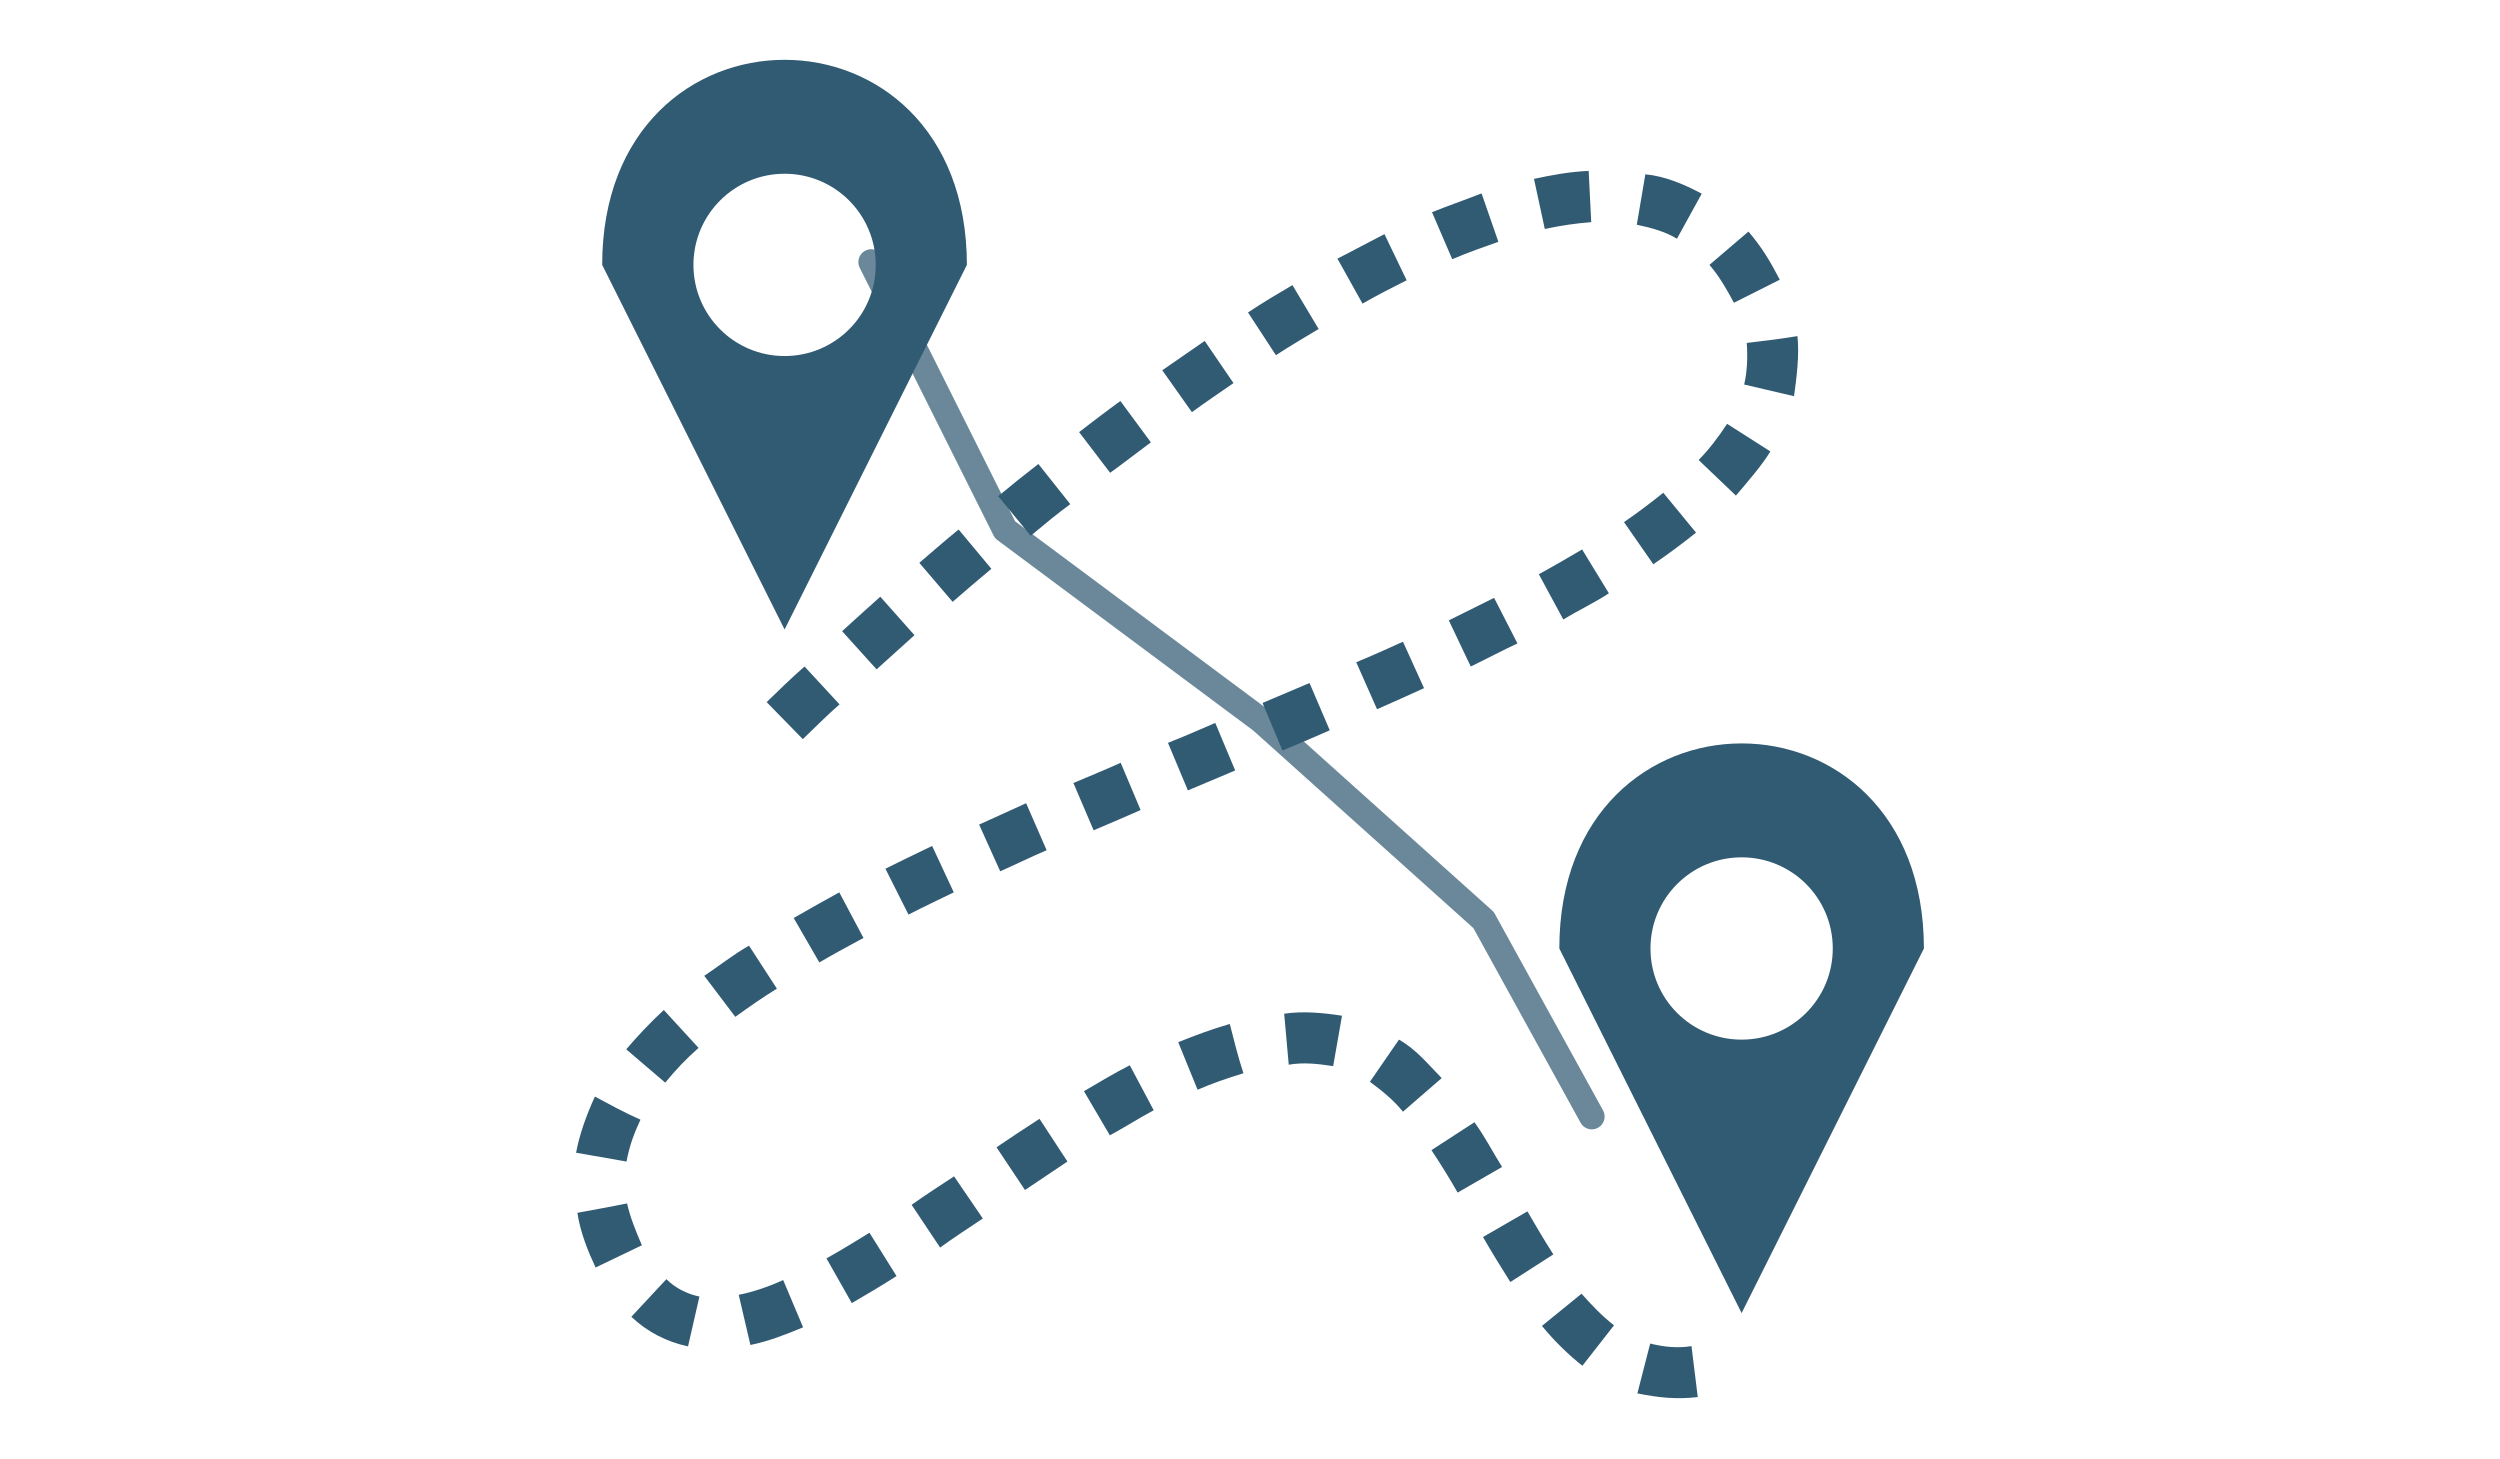
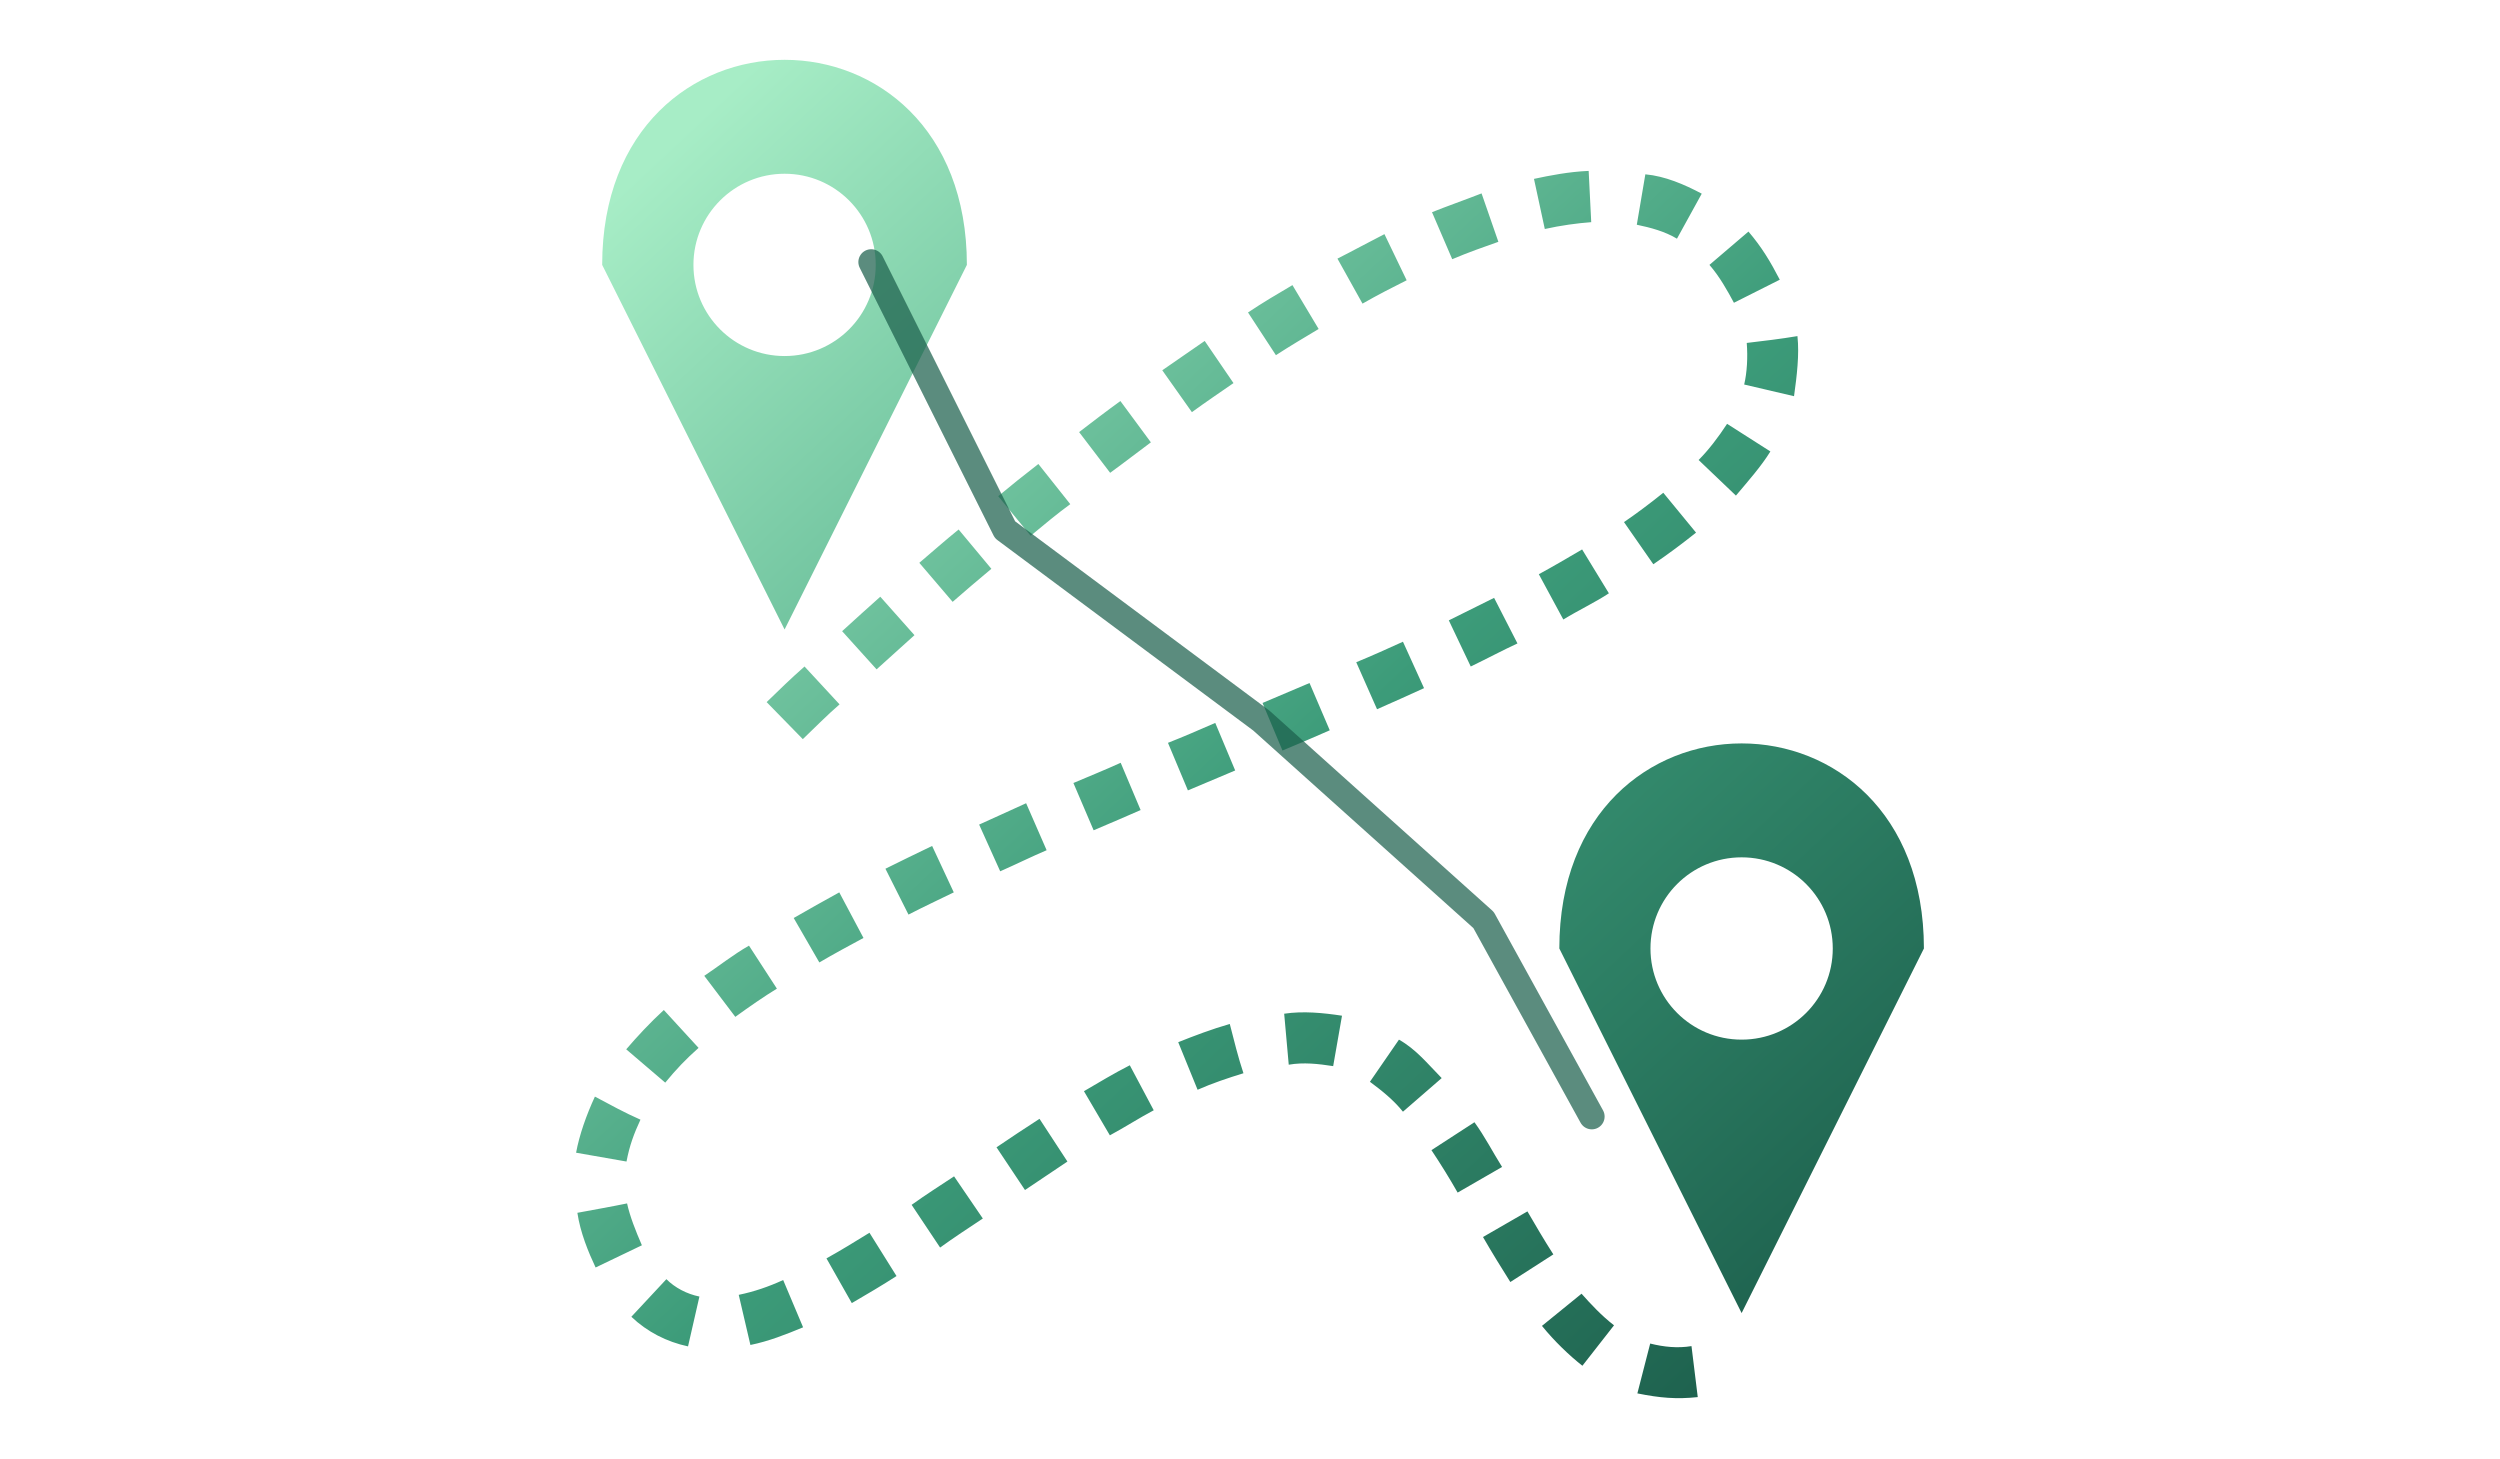
<svg xmlns="http://www.w3.org/2000/svg" viewBox="0 0 512 512" width="1200" height="700" preserveAspectRatio="xMidYMid meet">
-   <path fill="#315a73" d="M92.6 21c-32 0-64.04 24-64.04 72L92.6 221l64-128c0-48-32-72-64-72zm282.3 39c-6.9.29-13.6 1.6-19.2 2.8l3.8 17.6c5.6-1.25 11.4-2.04 16.3-2.4zM92.6 61c17.7 0 32 14.33 32 32 0 17.7-14.3 32-32 32-17.67 0-32-14.3-32-32 0-17.67 14.33-32 32-32zm302.2.2l-3 17.7c4.9 1.03 9.8 2.32 14.1 4.9l8.7-15.8c-6.1-3.25-12.9-6.17-19.8-6.8zm-57.5 6.7c-6.1 2.38-12.2 4.51-17.4 6.6L327 91c5.5-2.34 11.3-4.38 16.2-6.1zM431 81.3L417.3 93c3.6 4.12 6.4 9.2 8.6 13.3l16.1-8.1c-3.4-6.55-6.4-11.51-11-16.9zm-127.8.9c-6.1 3.11-11.1 5.88-16.5 8.6l8.8 15.8c5.2-3 10.9-5.9 15.5-8.2zm-32.3 17.9c-5.3 3.1-10.5 6.2-15.6 9.6l9.8 15c4.9-3.2 10-6.2 15-9.2zM448.2 118c-5.9 1-11.9 1.7-17.8 2.4.4 5 .1 10.4-.9 14.6l17.5 4.1c1-7.2 1.9-14.6 1.2-21.1zm-208.1 1.7c-5 3.4-9.9 6.9-14.9 10.3l10.4 14.7c4.8-3.5 9.7-6.8 14.6-10.2zm-29.6 21.1c-5 3.6-10.2 7.6-14.5 10.9l10.9 14.3c5.5-4 9.3-7 14.3-10.7zm213 8c-3 4.6-6.5 9.2-10 12.7l13.1 12.5c4.3-5.1 8.9-10.3 12.1-15.5zm-241.8 14.1c-4.9 3.8-9.8 7.7-14.1 11.3l11.4 13.9c4.7-3.9 9.5-7.9 13.9-11.1zM401.1 173c-4.6 3.7-9.4 7.3-13.8 10.3l10.3 14.8c5.3-3.6 10.5-7.5 15-11.1zm-247.4 12.9c-4.7 3.8-9.2 7.8-13.8 11.7l11.7 13.7c4.5-3.9 9-7.8 13.6-11.6zm218.9 7c-5.1 3-10.4 6.1-15.2 8.7l8.6 15.9c5.4-3.3 11.5-6.2 16-9.2zm-246.4 16.6c-4.5 4-8.9 8-13.4 12.1l12.1 13.4c4.4-4 8.9-8 13.3-12zm215.5.4c-5.3 2.6-10.6 5.3-15.9 7.9l7.7 16.2c6.2-3 10.8-5.5 16.4-8.1zm-32 15.4c-5.5 2.5-10.8 4.9-16.4 7.2l7.3 16.5c5.5-2.4 11-4.9 16.5-7.4zM99.6 234c-5.1 4.5-8.65 8-13.3 12.5l12.7 13c4.7-4.5 8.5-8.4 12.9-12.2zm177.3 5.8c-5.5 2.3-11 4.7-16.5 7l7 16.7c5.6-2.3 11.1-4.7 16.6-7.1zm-33.1 14c-5.5 2.4-11 4.8-16.6 7l7 16.7c5.5-2.3 11.1-4.7 16.6-7zm184.8 7.2c-32 0-64 24-64 72l64 128 64-128c0-48-32-72-64-72zm-218 6.8c-5.7 2.6-11.7 5-16.6 7.1l7.1 16.6c5.9-2.5 11.5-4.9 16.5-7.1zM177.4 282c-5.4 2.5-11.7 5.3-16.5 7.5l7.4 16.4c5.9-2.6 11.1-5.2 16.3-7.4zm-33 15c-5.6 2.7-11.4 5.5-16.4 8l8.1 16.1c5.4-2.8 11-5.4 15.9-7.8zm284.2 4c17.7 0 32 14.3 32 32s-14.3 32-32 32-32-14.3-32-32 14.3-32 32-32zm-316.8 12.3c-5.3 2.9-10.6 5.9-16 9l9 15.6c5.1-3 10.3-5.8 15.5-8.6zM80.1 332c-5.61 3.2-11.03 7.5-15.7 10.6L75.3 357c4.97-3.6 10.32-7.3 14.6-9.9zm-29.9 22.6c-4.8 4.4-9.53 9.5-13.2 13.8l13.7 11.7c3.85-4.7 7.2-8.2 11.7-12.2zm217.8 1.3l1.6 17.9c5.2-.9 10.4-.3 15.6.5l3.1-17.7c-6.6-1-13.6-1.7-20.3-.7zm-37.2 10l6.8 16.7c5.2-2.3 10.6-4.1 16.1-5.8-1.9-5.7-3.3-11.5-4.8-17.3-6.3 1.8-12.6 4.2-18.1 6.4zm77.5-.9l-10.2 14.8c4.2 3.1 8.3 6.4 11.6 10.5l13.6-11.8c-5.1-5.2-9-10.1-15-13.5zm-94.5 9c-5.5 2.8-10.8 6-16.1 9.1l9.1 15.5c5.2-2.8 10.3-6.1 15.4-8.8zM26.01 385c-3.02 6.5-5.47 13.5-6.61 19.7l17.7 3.1c1.08-5.7 2.63-9.8 4.9-14.7-5.49-2.4-10.73-5.3-15.99-8.1zm156.09 7.8c-5.1 3.3-10.1 6.6-15.1 10l10 15c5-3.3 9.9-6.7 14.9-10zm152.7 1.2l-15.1 9.8c3.2 4.8 6.3 9.8 9.2 14.9l15.6-9c-3.5-5.6-6-10.6-9.7-15.7zm-182.7 19c-5 3.3-10 6.5-14.9 10l10 15c4.8-3.5 9.9-6.8 15-10.2zm-114.8 9.5c-5.79 1.2-11.63 2.2-17.45 3.3 1.05 7 3.86 13.8 6.4 19.2l16.25-7.8c-2.17-5-4.23-10.2-5.2-14.7zm316.1 2.8l-15.6 9c3.1 5.4 6.7 11.2 9.6 15.8l15.1-9.7c-3.4-5.3-6.3-10.3-9.1-15.1zm-231 7.5c-5 3.1-9.9 6.1-15.1 9l8.9 15.7c5.3-3.1 10.6-6.2 15.7-9.5zm-71.3 16.3l-12.3 13.2c5.56 5.3 12.42 8.8 19.9 10.4l4-17.5c-4.44-.9-8.59-3.1-11.6-6.1zm41 .3c-5.01 2.3-10.21 4.1-15.6 5.2l4.1 17.6c6.42-1.3 12.46-3.7 18.5-6.2zm280.3 4.8l-13.9 11.3c4.3 5.3 9.6 10.4 14.2 14l11.1-14.2c-4.4-3.4-8.2-7.5-11.4-11.1zm24.1 17.5l-4.5 17.5c7.9 1.6 13.8 2.1 21.2 1.3l-2.2-17.9c-4.9.8-9.7.3-14.5-.9z" />
-   <g data-guide-route-spine="curated" fill="none" stroke="#315a73" stroke-opacity="0.72" stroke-width="9" stroke-linecap="round" stroke-linejoin="round">
+   <defs data-guide-palette="curated">
+     <linearGradient id="guide-gradient" x1="8%" y1="5%" x2="92%" y2="95%">
+       <stop offset="0%" stop-color="#a7edc6" />
+       <stop offset="54%" stop-color="#3c9b79" />
+       <stop offset="100%" stop-color="#1d604d" />
+     </linearGradient>
+   </defs>
+   <path fill="url(#guide-gradient)" d="M92.6 21c-32 0-64.04 24-64.04 72L92.6 221l64-128c0-48-32-72-64-72zm282.3 39c-6.9.29-13.6 1.6-19.2 2.8l3.8 17.6c5.6-1.25 11.4-2.04 16.3-2.4zM92.6 61c17.7 0 32 14.33 32 32 0 17.7-14.3 32-32 32-17.67 0-32-14.3-32-32 0-17.67 14.33-32 32-32zm302.2.2l-3 17.7c4.9 1.03 9.8 2.32 14.1 4.9l8.7-15.8c-6.1-3.25-12.9-6.17-19.8-6.8zm-57.5 6.7c-6.1 2.38-12.2 4.51-17.4 6.6L327 91c5.5-2.34 11.3-4.38 16.2-6.1zM431 81.3L417.3 93c3.6 4.12 6.4 9.2 8.6 13.3l16.1-8.1c-3.4-6.55-6.4-11.51-11-16.9zm-127.8.9c-6.1 3.11-11.1 5.88-16.5 8.6l8.8 15.8c5.2-3 10.9-5.9 15.5-8.2zm-32.3 17.9c-5.3 3.1-10.5 6.2-15.6 9.6l9.8 15c4.9-3.2 10-6.2 15-9.2zM448.2 118c-5.9 1-11.9 1.7-17.8 2.4.4 5 .1 10.4-.9 14.6l17.5 4.1c1-7.2 1.9-14.6 1.2-21.1zm-208.1 1.7c-5 3.4-9.9 6.9-14.9 10.3l10.4 14.7c4.8-3.5 9.7-6.8 14.6-10.2zm-29.6 21.1c-5 3.6-10.2 7.6-14.5 10.9l10.9 14.3c5.5-4 9.3-7 14.3-10.7zm213 8c-3 4.6-6.5 9.2-10 12.7l13.1 12.5c4.3-5.1 8.9-10.3 12.1-15.5zm-241.8 14.1c-4.9 3.8-9.8 7.7-14.1 11.3l11.4 13.9c4.7-3.9 9.5-7.9 13.9-11.1zM401.1 173c-4.6 3.7-9.4 7.3-13.8 10.3l10.3 14.8c5.3-3.6 10.5-7.5 15-11.1zm-247.4 12.9c-4.7 3.8-9.2 7.8-13.8 11.7l11.7 13.7c4.5-3.9 9-7.8 13.6-11.6zm218.9 7c-5.1 3-10.4 6.1-15.2 8.7l8.6 15.9c5.4-3.3 11.5-6.2 16-9.2zm-246.4 16.6c-4.5 4-8.9 8-13.4 12.1l12.1 13.4c4.4-4 8.9-8 13.3-12zm215.5.4c-5.3 2.6-10.6 5.3-15.9 7.9l7.7 16.2c6.2-3 10.8-5.5 16.4-8.1zm-32 15.4c-5.5 2.5-10.8 4.9-16.4 7.2l7.3 16.5c5.5-2.4 11-4.9 16.5-7.4zM99.6 234c-5.1 4.5-8.65 8-13.3 12.5l12.7 13c4.7-4.5 8.5-8.4 12.9-12.2zm177.3 5.8c-5.5 2.3-11 4.7-16.5 7l7 16.7c5.6-2.3 11.1-4.7 16.6-7.1zm-33.1 14c-5.5 2.4-11 4.8-16.6 7l7 16.7c5.5-2.3 11.1-4.7 16.6-7zm184.8 7.2c-32 0-64 24-64 72l64 128 64-128c0-48-32-72-64-72zm-218 6.8c-5.7 2.6-11.7 5-16.6 7.1l7.1 16.6c5.9-2.5 11.5-4.9 16.5-7.1zM177.4 282c-5.4 2.5-11.7 5.3-16.5 7.5l7.4 16.4c5.9-2.6 11.1-5.2 16.3-7.4zm-33 15c-5.6 2.7-11.4 5.5-16.4 8l8.1 16.1c5.4-2.8 11-5.4 15.9-7.8zm284.2 4c17.7 0 32 14.3 32 32s-14.3 32-32 32-32-14.3-32-32 14.3-32 32-32zm-316.8 12.3c-5.3 2.9-10.6 5.9-16 9l9 15.6c5.1-3 10.3-5.8 15.5-8.6zM80.1 332c-5.61 3.2-11.03 7.5-15.7 10.6L75.3 357c4.97-3.6 10.32-7.3 14.6-9.9zm-29.9 22.6c-4.8 4.4-9.53 9.5-13.2 13.8l13.7 11.7c3.85-4.7 7.2-8.2 11.7-12.2zm217.8 1.3l1.6 17.9c5.2-.9 10.4-.3 15.6.5l3.1-17.7c-6.6-1-13.6-1.7-20.3-.7zm-37.2 10l6.8 16.7c5.2-2.3 10.6-4.1 16.1-5.8-1.9-5.7-3.3-11.5-4.8-17.3-6.3 1.8-12.6 4.2-18.1 6.4zm77.5-.9l-10.2 14.8c4.2 3.1 8.3 6.4 11.6 10.5l13.6-11.8c-5.1-5.2-9-10.1-15-13.5zm-94.5 9c-5.5 2.8-10.8 6-16.1 9.1l9.1 15.5c5.2-2.8 10.3-6.1 15.4-8.8zM26.01 385c-3.02 6.5-5.47 13.5-6.61 19.7l17.7 3.1c1.08-5.7 2.63-9.8 4.9-14.7-5.49-2.4-10.73-5.3-15.99-8.1zm156.09 7.8c-5.1 3.3-10.1 6.6-15.1 10l10 15c5-3.3 9.9-6.7 14.9-10zm152.7 1.2l-15.1 9.8c3.2 4.8 6.3 9.8 9.2 14.9l15.6-9c-3.5-5.6-6-10.6-9.7-15.7zm-182.7 19c-5 3.3-10 6.5-14.9 10l10 15c4.8-3.5 9.9-6.8 15-10.2zm-114.8 9.5c-5.79 1.2-11.63 2.2-17.45 3.3 1.05 7 3.86 13.8 6.4 19.2l16.25-7.8c-2.17-5-4.23-10.2-5.2-14.7zm316.1 2.8l-15.6 9c3.1 5.4 6.7 11.2 9.6 15.8l15.1-9.7c-3.4-5.3-6.3-10.3-9.1-15.1zm-231 7.5c-5 3.1-9.9 6.1-15.1 9l8.9 15.7c5.3-3.1 10.6-6.2 15.7-9.5zm-71.3 16.3l-12.3 13.2c5.56 5.3 12.42 8.8 19.9 10.4l4-17.5c-4.44-.9-8.59-3.1-11.6-6.1zm41 .3c-5.01 2.3-10.21 4.1-15.6 5.2l4.1 17.6c6.42-1.3 12.46-3.7 18.5-6.2zm280.3 4.8l-13.9 11.3c4.3 5.3 9.6 10.4 14.2 14l11.1-14.2c-4.4-3.4-8.2-7.5-11.4-11.1zm24.1 17.5l-4.5 17.5c7.9 1.6 13.8 2.1 21.2 1.3l-2.2-17.9c-4.9.8-9.7.3-14.5-.9z" />
+   <g data-guide-route-spine="curated" fill="none" stroke="#1d604d" stroke-opacity="0.72" stroke-width="9" stroke-linecap="round" stroke-linejoin="round">
    <path d="M 123 92 L 170 186 L 260 253 L 338 323 L 376 392" />
  </g>
  <g data-star-markers="curated" aria-hidden="true" opacity="0">
    <circle data-star="1" cx="123" cy="92" r="1" />
    <circle data-star="2" cx="170" cy="186" r="1" />
    <circle data-star="3" cx="260" cy="253" r="1" />
    <circle data-star="4" cx="338" cy="323" r="1" />
    <circle data-star="5" cx="376" cy="392" r="1" />
  </g>
</svg>
